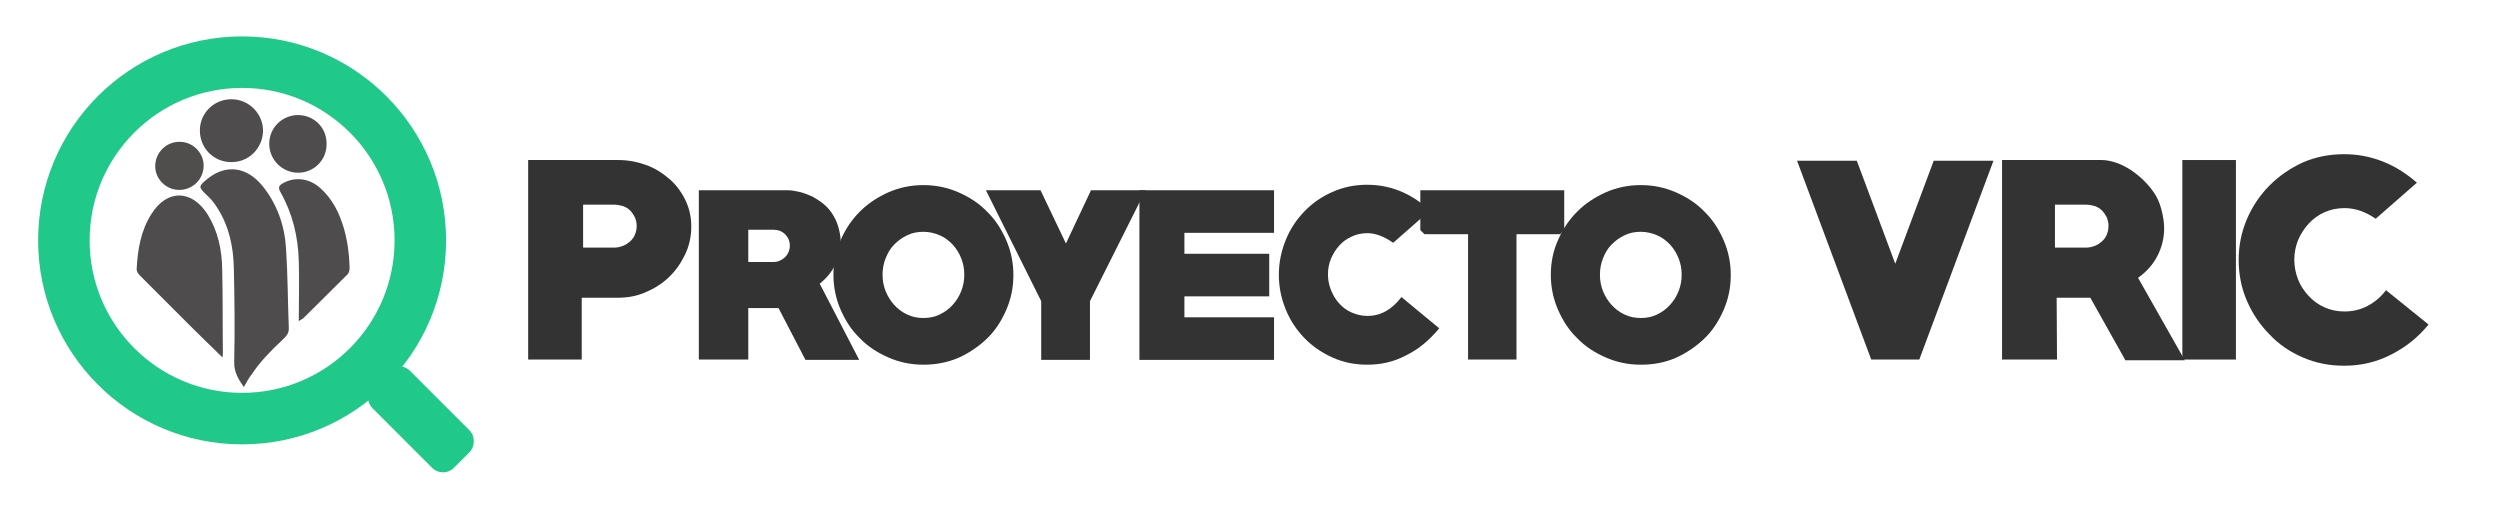
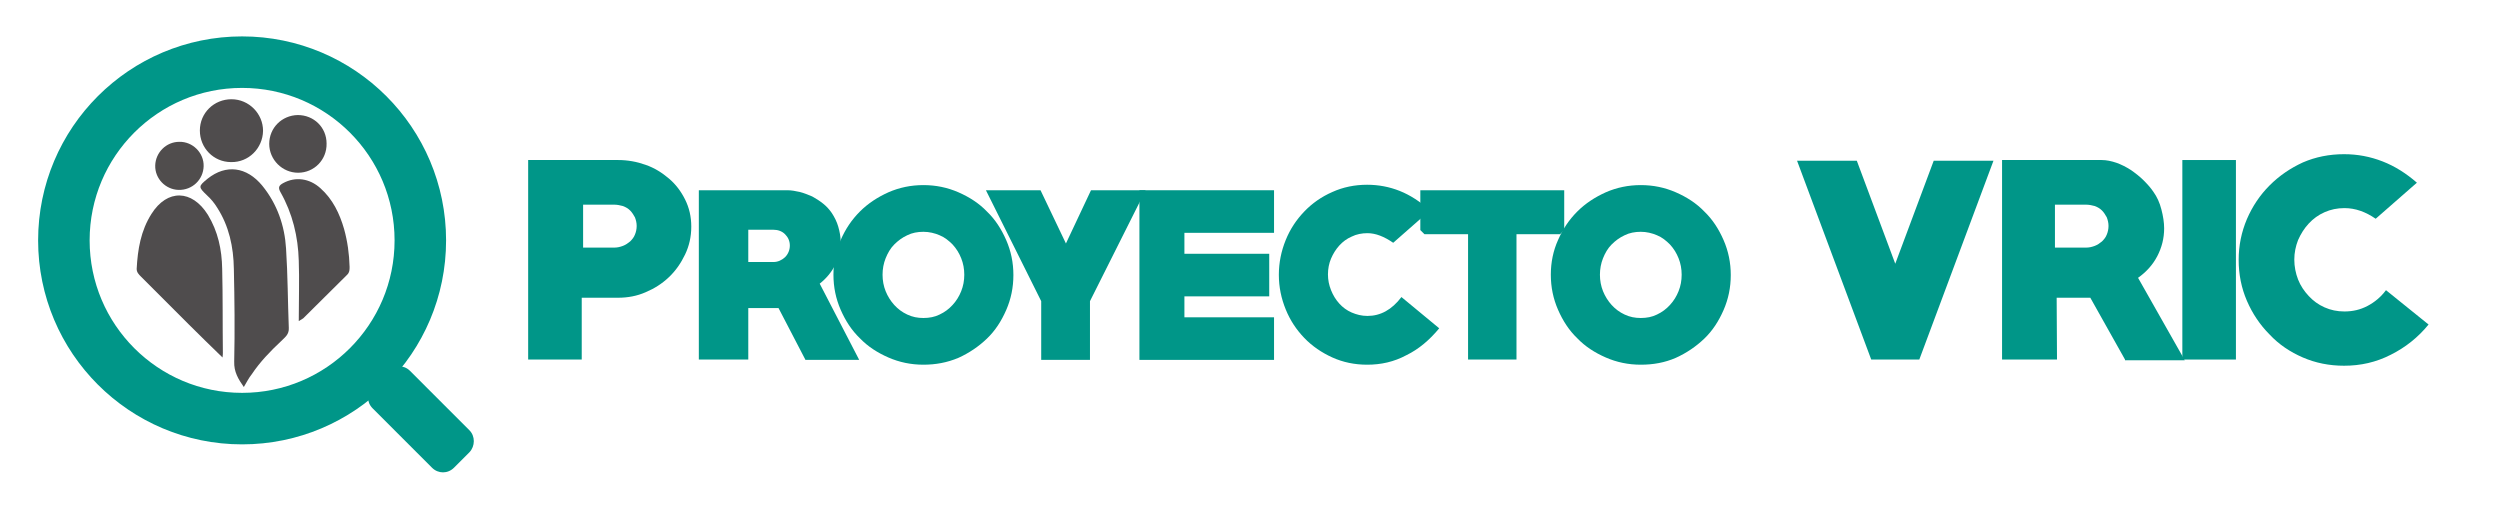
<svg xmlns="http://www.w3.org/2000/svg" version="1.1" id="Capa_1" x="0px" y="0px" viewBox="0 0 728 150" style="enable-background:new 0 0 728 150;" xml:space="preserve">
  <style type="text/css">
	.st0{display:none;}
	.st1{display:inline;fill:#EEEEEE;}
- 	.st2{opacity:0.8;}
- 	.st3{fill:none;stroke:#20C88A;stroke-width:15;stroke-miterlimit:10;}
- 	.st4{fill:#231F20;}
- 	.st5{fill:#242021;}
- 	.st6{fill:#20C88A;}
+ 	.st2{fill:#009688;}
+ 	.st3{fill:none;stroke:#009688;stroke-width:15;stroke-miterlimit:10;}
+ 	.st4{opacity:0.8;}
+ 	.st5{fill:#231F20;}
+ 	.st6{fill:#242021;}
</style>
  <g id="Capa_2_1_" class="st0">
    <path class="st1" d="M138.5,150h-126c-6.6,0-12-5.4-12-12V12c0-6.6,5.4-12,12-12h126c6.6,0,12,5.4,12,12v126   C150.5,144.6,145.1,150,138.5,150z" />
  </g>
  <g id="Logo">
-     <g class="st2">
-       <path d="M180,86.7h-10.6v18h-15.6V46.6H180c2.8,0,5.5,0.5,8,1.4c2.6,0.9,4.8,2.3,6.8,4s3.5,3.7,4.7,6.1c1.2,2.4,1.8,5,1.8,7.9    s-0.6,5.6-1.8,8.1s-2.7,4.7-4.7,6.6s-4.2,3.3-6.8,4.4C185.5,86.2,182.8,86.7,180,86.7z M178.9,59.6h-9.1v12.5h9.1    c0.9,0,1.7-0.2,2.5-0.5s1.5-0.8,2.1-1.3c0.6-0.6,1.1-1.2,1.4-2c0.3-0.7,0.5-1.6,0.5-2.5s-0.2-1.7-0.5-2.5c-0.4-0.7-0.8-1.4-1.4-2    c-0.6-0.6-1.3-1-2.1-1.3C180.6,59.8,179.8,59.6,178.9,59.6z" />
-       <path d="M234.5,104.7l-7.8-15h-8.8v15h-14.4V55.4h25.8c1.1,0,2.3,0.2,3.6,0.5c1.2,0.3,2.4,0.8,3.6,1.3c1.1,0.6,2.2,1.3,3.2,2.1    s1.8,1.7,2.5,2.7c0.8,1.2,1.5,2.6,1.9,4s0.7,2.9,0.7,4.4c0,2.4-0.6,4.7-1.6,6.8c-1.1,2.1-2.6,3.9-4.5,5.4l11.5,22.2h-15.7V104.7z     M225.2,66.9h-7.3v9.4h7.3c1.3,0,2.4-0.5,3.4-1.4c0.9-0.9,1.4-2.1,1.4-3.4s-0.5-2.4-1.4-3.3S226.5,66.9,225.2,66.9z" />
-       <path d="M268.9,106.2c-3.6,0-7-0.7-10.2-2.1c-3.2-1.4-6-3.2-8.3-5.6c-2.4-2.3-4.2-5.1-5.6-8.3c-1.4-3.2-2.1-6.6-2.1-10.2    s0.7-7,2.1-10.1c1.4-3.2,3.2-5.9,5.6-8.3c2.4-2.4,5.2-4.2,8.3-5.6c3.2-1.4,6.6-2.1,10.2-2.1s7,0.7,10.2,2.1c3.2,1.4,6,3.2,8.3,5.6    c2.4,2.3,4.2,5.1,5.6,8.3s2.1,6.6,2.1,10.2s-0.7,7-2.1,10.2s-3.2,6-5.6,8.3s-5.2,4.2-8.3,5.6C275.8,105.6,272.4,106.2,268.9,106.2    z M268.9,67.5c-1.7,0-3.3,0.3-4.7,1c-1.5,0.7-2.7,1.6-3.8,2.7c-1.1,1.1-1.9,2.5-2.5,4S257,78.3,257,80s0.3,3.3,0.9,4.8    s1.5,2.9,2.5,4c1.1,1.2,2.3,2.1,3.8,2.8c1.5,0.7,3,1,4.7,1s3.3-0.3,4.7-1c1.5-0.7,2.7-1.6,3.8-2.8c1.1-1.2,1.9-2.5,2.5-4    s0.9-3.1,0.9-4.8s-0.3-3.3-0.9-4.8s-1.4-2.8-2.5-4c-1.1-1.1-2.3-2.1-3.8-2.7C272.2,67.9,270.6,67.5,268.9,67.5z" />
-       <path d="M317.4,87.7v17.1h-14.2V87.7l-16.1-32.3H303l7.4,15.5l7.3-15.5h15.9L317.4,87.7z" />
-       <path d="M331.8,104.7V55.4H371v12.4h-26.1v6.1h24.7v12.4h-24.7v6.1H371v12.4h-39.2V104.7z" />
-       <path d="M398.1,106.2c-3.6,0-7-0.7-10.1-2.1s-5.9-3.3-8.2-5.7c-2.3-2.4-4.1-5.1-5.4-8.3c-1.3-3.2-2-6.5-2-10.1    c0-3.5,0.7-6.9,2-10.1s3.1-5.9,5.4-8.3c2.3-2.4,5-4.3,8.2-5.7c3.1-1.4,6.5-2.1,10.1-2.1c3.3,0,6.5,0.6,9.5,1.8s6,3.1,8.8,5.7    l-10.7,9.4c-2.6-1.8-5.1-2.8-7.5-2.8c-1.6,0-3.2,0.3-4.6,1c-1.4,0.6-2.6,1.5-3.6,2.6s-1.8,2.4-2.4,3.8s-0.9,3-0.9,4.6    s0.3,3.1,0.9,4.6s1.4,2.8,2.4,3.9s2.2,2,3.6,2.6s2.9,1,4.6,1c3.8,0,7.1-1.8,9.9-5.5l11,9.1c-2.8,3.4-6,6.1-9.5,7.8    C405.9,105.4,402.1,106.2,398.1,106.2z" />
-       <path d="M454.3,68.2h-12.7v36.5h-14.1V68.2h-12.7l-1.2-1.2V55.4h41.9V67L454.3,68.2z" />
-       <path d="M477.8,106.2c-3.6,0-7-0.7-10.2-2.1s-6-3.2-8.3-5.6c-2.4-2.3-4.2-5.1-5.6-8.3c-1.4-3.2-2.1-6.6-2.1-10.2s0.7-7,2.1-10.1    c1.4-3.2,3.2-5.9,5.6-8.3c2.4-2.4,5.2-4.2,8.3-5.6c3.2-1.4,6.6-2.1,10.2-2.1s7,0.7,10.2,2.1c3.2,1.4,6,3.2,8.3,5.6    c2.4,2.3,4.2,5.1,5.6,8.3s2.1,6.6,2.1,10.2s-0.7,7-2.1,10.2s-3.2,6-5.6,8.3s-5.2,4.2-8.3,5.6C484.8,105.6,481.4,106.2,477.8,106.2    z M477.8,67.5c-1.7,0-3.3,0.3-4.7,1c-1.5,0.7-2.7,1.6-3.8,2.7c-1.1,1.1-1.9,2.5-2.5,4s-0.9,3.1-0.9,4.8s0.3,3.3,0.9,4.8    s1.5,2.9,2.5,4c1.1,1.2,2.3,2.1,3.8,2.8c1.5,0.7,3,1,4.7,1s3.3-0.3,4.7-1c1.5-0.7,2.7-1.6,3.8-2.8c1.1-1.2,1.9-2.5,2.5-4    s0.9-3.1,0.9-4.8s-0.3-3.3-0.9-4.8s-1.4-2.8-2.5-4c-1.1-1.1-2.3-2.1-3.8-2.7C481.1,67.9,479.5,67.5,477.8,67.5z" />
-       <path d="M558.9,104.7h-14l-21.6-57.9h17.4l11.2,30l11.2-30h17.4L558.9,104.7z" />
-       <path d="M618.8,104.7l-10.1-18h-9.8l0.1,18h-16V46.6h29c1.4,0,2.8,0.3,4.3,0.8c1.4,0.5,2.8,1.2,4.2,2.1c1.3,0.9,2.6,1.9,3.7,3    c1.1,1.1,2.1,2.2,2.9,3.4c1,1.4,1.8,3.1,2.3,5.1c0.5,1.9,0.8,3.8,0.8,5.5c0,2.9-0.7,5.6-2,8.1s-3.2,4.6-5.6,6.3l13.6,24h-17.4    V104.7z M607.5,59.6h-9.1v12.5h9.1c0.9,0,1.7-0.2,2.5-0.5s1.5-0.8,2.1-1.3c0.6-0.6,1.1-1.2,1.4-2c0.3-0.7,0.5-1.6,0.5-2.5    s-0.2-1.7-0.5-2.5c-0.4-0.7-0.8-1.4-1.4-2c-0.6-0.6-1.3-1-2.1-1.3C609.2,59.8,608.4,59.6,607.5,59.6z" />
-       <path d="M635.5,104.7V46.6h15.6v58.1H635.5z" />
-       <path d="M682.6,106.5c-4.3,0-8.3-0.8-12-2.4s-7-3.8-9.7-6.7c-2.8-2.8-5-6.1-6.6-9.8c-1.6-3.7-2.4-7.7-2.4-11.9    c0-4.2,0.8-8.1,2.4-11.9c1.6-3.7,3.8-7,6.6-9.8s6-5,9.7-6.7c3.7-1.6,7.7-2.4,12-2.4c3.9,0,7.6,0.7,11.2,2.1s6.9,3.5,10,6.2    l-12,10.5c-2.9-2-5.9-3.1-9.1-3.1c-2.1,0-4,0.4-5.8,1.2s-3.3,1.9-4.6,3.3s-2.3,3-3.1,4.8c-0.7,1.8-1.1,3.7-1.1,5.7s0.4,4,1.1,5.8    c0.7,1.8,1.8,3.4,3.1,4.8s2.8,2.5,4.6,3.3s3.7,1.2,5.8,1.2c2.4,0,4.6-0.5,6.7-1.6c2.1-1.1,3.9-2.6,5.4-4.6l12.4,10    c-3.1,3.8-6.8,6.7-11,8.8C691.9,105.5,687.4,106.5,682.6,106.5z" />
+     <g>
+       <path class="st2" d="M180,86.7h-10.6v18h-15.6V46.6H180c2.8,0,5.5,0.5,8,1.4c2.6,0.9,4.8,2.3,6.8,4s3.5,3.7,4.7,6.1    c1.2,2.4,1.8,5,1.8,7.9s-0.6,5.6-1.8,8.1s-2.7,4.7-4.7,6.6s-4.2,3.3-6.8,4.4C185.5,86.2,182.8,86.7,180,86.7z M178.9,59.6h-9.1    v12.5h9.1c0.9,0,1.7-0.2,2.5-0.5s1.5-0.8,2.1-1.3c0.6-0.6,1.1-1.2,1.4-2c0.3-0.7,0.5-1.6,0.5-2.5s-0.2-1.7-0.5-2.5    c-0.4-0.7-0.8-1.4-1.4-2c-0.6-0.6-1.3-1-2.1-1.3C180.6,59.8,179.8,59.6,178.9,59.6z" />
+       <path class="st2" d="M234.5,104.7l-7.8-15h-8.8v15h-14.4V55.4h25.8c1.1,0,2.3,0.2,3.6,0.5c1.2,0.3,2.4,0.8,3.6,1.3    c1.1,0.6,2.2,1.3,3.2,2.1s1.8,1.7,2.5,2.7c0.8,1.2,1.5,2.6,1.9,4s0.7,2.9,0.7,4.4c0,2.4-0.6,4.7-1.6,6.8c-1.1,2.1-2.6,3.9-4.5,5.4    l11.5,22.2h-15.7V104.7z M225.2,66.9h-7.3v9.4h7.3c1.3,0,2.4-0.5,3.4-1.4c0.9-0.9,1.4-2.1,1.4-3.4s-0.5-2.4-1.4-3.3    S226.5,66.9,225.2,66.9z" />
+       <path class="st2" d="M268.9,106.2c-3.6,0-7-0.7-10.2-2.1c-3.2-1.4-6-3.2-8.3-5.6c-2.4-2.3-4.2-5.1-5.6-8.3    c-1.4-3.2-2.1-6.6-2.1-10.2s0.7-7,2.1-10.1c1.4-3.2,3.2-5.9,5.6-8.3c2.4-2.4,5.2-4.2,8.3-5.6c3.2-1.4,6.6-2.1,10.2-2.1    s7,0.7,10.2,2.1c3.2,1.4,6,3.2,8.3,5.6c2.4,2.3,4.2,5.1,5.6,8.3s2.1,6.6,2.1,10.2s-0.7,7-2.1,10.2s-3.2,6-5.6,8.3    s-5.2,4.2-8.3,5.6C275.8,105.6,272.4,106.2,268.9,106.2z M268.9,67.5c-1.7,0-3.3,0.3-4.7,1c-1.5,0.7-2.7,1.6-3.8,2.7    c-1.1,1.1-1.9,2.5-2.5,4S257,78.3,257,80s0.3,3.3,0.9,4.8s1.5,2.9,2.5,4c1.1,1.2,2.3,2.1,3.8,2.8c1.5,0.7,3,1,4.7,1s3.3-0.3,4.7-1    c1.5-0.7,2.7-1.6,3.8-2.8c1.1-1.2,1.9-2.5,2.5-4s0.9-3.1,0.9-4.8s-0.3-3.3-0.9-4.8s-1.4-2.8-2.5-4c-1.1-1.1-2.3-2.1-3.8-2.7    C272.2,67.9,270.6,67.5,268.9,67.5z" />
+       <path class="st2" d="M317.4,87.7v17.1h-14.2V87.7l-16.1-32.3H303l7.4,15.5l7.3-15.5h15.9L317.4,87.7z" />
+       <path class="st2" d="M331.8,104.7V55.4H371v12.4h-26.1v6.1h24.7v12.4h-24.7v6.1H371v12.4h-39.2V104.7z" />
+       <path class="st2" d="M398.1,106.2c-3.6,0-7-0.7-10.1-2.1s-5.9-3.3-8.2-5.7c-2.3-2.4-4.1-5.1-5.4-8.3c-1.3-3.2-2-6.5-2-10.1    c0-3.5,0.7-6.9,2-10.1s3.1-5.9,5.4-8.3c2.3-2.4,5-4.3,8.2-5.7c3.1-1.4,6.5-2.1,10.1-2.1c3.3,0,6.5,0.6,9.5,1.8s6,3.1,8.8,5.7    l-10.7,9.4c-2.6-1.8-5.1-2.8-7.5-2.8c-1.6,0-3.2,0.3-4.6,1c-1.4,0.6-2.6,1.5-3.6,2.6s-1.8,2.4-2.4,3.8s-0.9,3-0.9,4.6    s0.3,3.1,0.9,4.6s1.4,2.8,2.4,3.9s2.2,2,3.6,2.6s2.9,1,4.6,1c3.8,0,7.1-1.8,9.9-5.5l11,9.1c-2.8,3.4-6,6.1-9.5,7.8    C405.9,105.4,402.1,106.2,398.1,106.2z" />
+       <path class="st2" d="M454.3,68.2h-12.7v36.5h-14.1V68.2h-12.7l-1.2-1.2V55.4h41.9V67L454.3,68.2z" />
+       <path class="st2" d="M477.8,106.2c-3.6,0-7-0.7-10.2-2.1s-6-3.2-8.3-5.6c-2.4-2.3-4.2-5.1-5.6-8.3c-1.4-3.2-2.1-6.6-2.1-10.2    s0.7-7,2.1-10.1c1.4-3.2,3.2-5.9,5.6-8.3c2.4-2.4,5.2-4.2,8.3-5.6c3.2-1.4,6.6-2.1,10.2-2.1s7,0.7,10.2,2.1c3.2,1.4,6,3.2,8.3,5.6    c2.4,2.3,4.2,5.1,5.6,8.3s2.1,6.6,2.1,10.2s-0.7,7-2.1,10.2s-3.2,6-5.6,8.3s-5.2,4.2-8.3,5.6C484.8,105.6,481.4,106.2,477.8,106.2    z M477.8,67.5c-1.7,0-3.3,0.3-4.7,1c-1.5,0.7-2.7,1.6-3.8,2.7c-1.1,1.1-1.9,2.5-2.5,4s-0.9,3.1-0.9,4.8s0.3,3.3,0.9,4.8    s1.5,2.9,2.5,4c1.1,1.2,2.3,2.1,3.8,2.8c1.5,0.7,3,1,4.7,1s3.3-0.3,4.7-1c1.5-0.7,2.7-1.6,3.8-2.8c1.1-1.2,1.9-2.5,2.5-4    s0.9-3.1,0.9-4.8s-0.3-3.3-0.9-4.8s-1.4-2.8-2.5-4c-1.1-1.1-2.3-2.1-3.8-2.7C481.1,67.9,479.5,67.5,477.8,67.5z" />
+       <path class="st2" d="M558.9,104.7h-14l-21.6-57.9h17.4l11.2,30l11.2-30h17.4L558.9,104.7z" />
+       <path class="st2" d="M618.8,104.7l-10.1-18h-9.8l0.1,18h-16V46.6h29c1.4,0,2.8,0.3,4.3,0.8c1.4,0.5,2.8,1.2,4.2,2.1    c1.3,0.9,2.6,1.9,3.7,3c1.1,1.1,2.1,2.2,2.9,3.4c1,1.4,1.8,3.1,2.3,5.1c0.5,1.9,0.8,3.8,0.8,5.5c0,2.9-0.7,5.6-2,8.1    s-3.2,4.6-5.6,6.3l13.6,24h-17.4V104.7z M607.5,59.6h-9.1v12.5h9.1c0.9,0,1.7-0.2,2.5-0.5s1.5-0.8,2.1-1.3c0.6-0.6,1.1-1.2,1.4-2    c0.3-0.7,0.5-1.6,0.5-2.5s-0.2-1.7-0.5-2.5c-0.4-0.7-0.8-1.4-1.4-2c-0.6-0.6-1.3-1-2.1-1.3C609.2,59.8,608.4,59.6,607.5,59.6z" />
+       <path class="st2" d="M635.5,104.7V46.6h15.6v58.1H635.5z" />
+       <path class="st2" d="M682.6,106.5c-4.3,0-8.3-0.8-12-2.4s-7-3.8-9.7-6.7c-2.8-2.8-5-6.1-6.6-9.8c-1.6-3.7-2.4-7.7-2.4-11.9    c0-4.2,0.8-8.1,2.4-11.9c1.6-3.7,3.8-7,6.6-9.8s6-5,9.7-6.7c3.7-1.6,7.7-2.4,12-2.4c3.9,0,7.6,0.7,11.2,2.1s6.9,3.5,10,6.2    l-12,10.5c-2.9-2-5.9-3.1-9.1-3.1c-2.1,0-4,0.4-5.8,1.2s-3.3,1.9-4.6,3.3s-2.3,3-3.1,4.8c-0.7,1.8-1.1,3.7-1.1,5.7s0.4,4,1.1,5.8    c0.7,1.8,1.8,3.4,3.1,4.8s2.8,2.5,4.6,3.3s3.7,1.2,5.8,1.2c2.4,0,4.6-0.5,6.7-1.6c2.1-1.1,3.9-2.6,5.4-4.6l12.4,10    c-3.1,3.8-6.8,6.7-11,8.8C691.9,105.5,687.4,106.5,682.6,106.5z" />
    </g>
    <circle class="st3" cx="70.5" cy="70" r="51.9" />
-     <g class="st2">
-       <path class="st4" d="M71,112.7c-1.6-2.3-2.9-4.4-2.8-7.4c0.2-9,0.1-18-0.1-27c-0.1-6.4-1.4-12.5-4.9-17.9    c-0.8-1.3-1.8-2.5-2.9-3.5c-2.6-2.5-2.6-2.6,0.2-4.9c5.3-4.2,11.3-3.5,15.9,2.1c4.3,5.3,6.5,11.6,6.9,18.3    c0.5,7.7,0.5,15.4,0.8,23.1c0.1,1.9-1.1,2.7-2.2,3.8c-3.2,3-6.2,6.1-8.6,9.7C72.4,110.1,71.8,111.4,71,112.7z" />
-       <path class="st4" d="M64.8,104.1c-3.5-3.4-6.7-6.5-9.9-9.7c-4.6-4.6-9.2-9.2-13.8-13.8c-0.7-0.7-1.3-1.3-1.3-2.3    c0.3-5.7,1.2-11.1,4.3-16c4.6-7.3,11.8-7.1,16.4,0.2c3,4.9,4.1,10.2,4.2,15.8c0.2,8.1,0.1,16.3,0.2,24.4    C64.9,103,64.9,103.3,64.8,104.1z" />
-       <path class="st4" d="M87,93.5c0-6.3,0.2-12,0-17.6c-0.2-7-1.8-13.7-5.3-19.9c-0.8-1.4-0.5-2,0.8-2.7c3.5-1.9,7.6-1.4,10.8,1.5    c3.6,3.2,5.6,7.4,6.9,11.9c1,3.6,1.5,7.3,1.6,11c0,0.9,0,1.6-0.7,2.3c-4.3,4.2-8.5,8.5-12.8,12.7C88,92.9,87.8,93,87,93.5z" />
-       <path class="st4" d="M67.3,47.2c-5.1,0-9.1-4.1-9.1-9.2s4.1-9.1,9.2-9.1s9.2,4.2,9.2,9.2C76.5,43.2,72.4,47.3,67.3,47.2z" />
-       <path class="st4" d="M86.8,50.3c-4.6,0-8.4-3.8-8.4-8.4c0-4.7,3.7-8.3,8.3-8.4c4.7,0,8.4,3.6,8.4,8.3    C95.2,46.5,91.5,50.3,86.8,50.3z" />
-       <path class="st5" d="M59.3,48.4c-0.1,3.9-3.3,7-7.3,6.9c-3.8-0.1-6.9-3.3-6.8-7.1c0.1-3.8,3.2-6.9,7-6.9    C56.1,41.2,59.4,44.5,59.3,48.4z" />
+     <g class="st4">
+       <path class="st5" d="M71,112.7c-1.6-2.3-2.9-4.4-2.8-7.4c0.2-9,0.1-18-0.1-27c-0.1-6.4-1.4-12.5-4.9-17.9    c-0.8-1.3-1.8-2.5-2.9-3.5c-2.6-2.5-2.6-2.6,0.2-4.9c5.3-4.2,11.3-3.5,15.9,2.1c4.3,5.3,6.5,11.6,6.9,18.3    c0.5,7.7,0.5,15.4,0.8,23.1c0.1,1.9-1.1,2.7-2.2,3.8c-3.2,3-6.2,6.1-8.6,9.7C72.4,110.1,71.8,111.4,71,112.7z" />
+       <path class="st5" d="M64.8,104.1c-3.5-3.4-6.7-6.5-9.9-9.7c-4.6-4.6-9.2-9.2-13.8-13.8c-0.7-0.7-1.3-1.3-1.3-2.3    c0.3-5.7,1.2-11.1,4.3-16c4.6-7.3,11.8-7.1,16.4,0.2c3,4.9,4.1,10.2,4.2,15.8c0.2,8.1,0.1,16.3,0.2,24.4    C64.9,103,64.9,103.3,64.8,104.1z" />
+       <path class="st5" d="M87,93.5c0-6.3,0.2-12,0-17.6c-0.2-7-1.8-13.7-5.3-19.9c-0.8-1.4-0.5-2,0.8-2.7c3.5-1.9,7.6-1.4,10.8,1.5    c3.6,3.2,5.6,7.4,6.9,11.9c1,3.6,1.5,7.3,1.6,11c0,0.9,0,1.6-0.7,2.3c-4.3,4.2-8.5,8.5-12.8,12.7C88,92.9,87.8,93,87,93.5z" />
+       <path class="st5" d="M67.3,47.2c-5.1,0-9.1-4.1-9.1-9.2s4.1-9.1,9.2-9.1s9.2,4.2,9.2,9.2C76.5,43.2,72.4,47.3,67.3,47.2z" />
+       <path class="st5" d="M86.8,50.3c-4.6,0-8.4-3.8-8.4-8.4c0-4.7,3.7-8.3,8.3-8.4c4.7,0,8.4,3.6,8.4,8.3    C95.2,46.5,91.5,50.3,86.8,50.3z" />
+       <path class="st6" d="M59.3,48.4c-0.1,3.9-3.3,7-7.3,6.9c-3.8-0.1-6.9-3.3-6.8-7.1c0.1-3.8,3.2-6.9,7-6.9    C56.1,41.2,59.4,44.5,59.3,48.4z" />
    </g>
-     <path class="st6" d="M136.7,131.7l-4.5,4.5c-1.8,1.8-4.6,1.8-6.4,0l-17.3-17.3c-1.8-1.8-1.8-4.6,0-6.4l4.5-4.5   c1.8-1.8,4.6-1.8,6.4,0l17.3,17.3C138.4,127,138.4,129.9,136.7,131.7z" />
+     <path class="st2" d="M136.7,131.7l-4.5,4.5c-1.8,1.8-4.6,1.8-6.4,0l-17.3-17.3c-1.8-1.8-1.8-4.6,0-6.4l4.5-4.5   c1.8-1.8,4.6-1.8,6.4,0l17.3,17.3C138.4,127,138.4,129.9,136.7,131.7z" />
  </g>
</svg>
